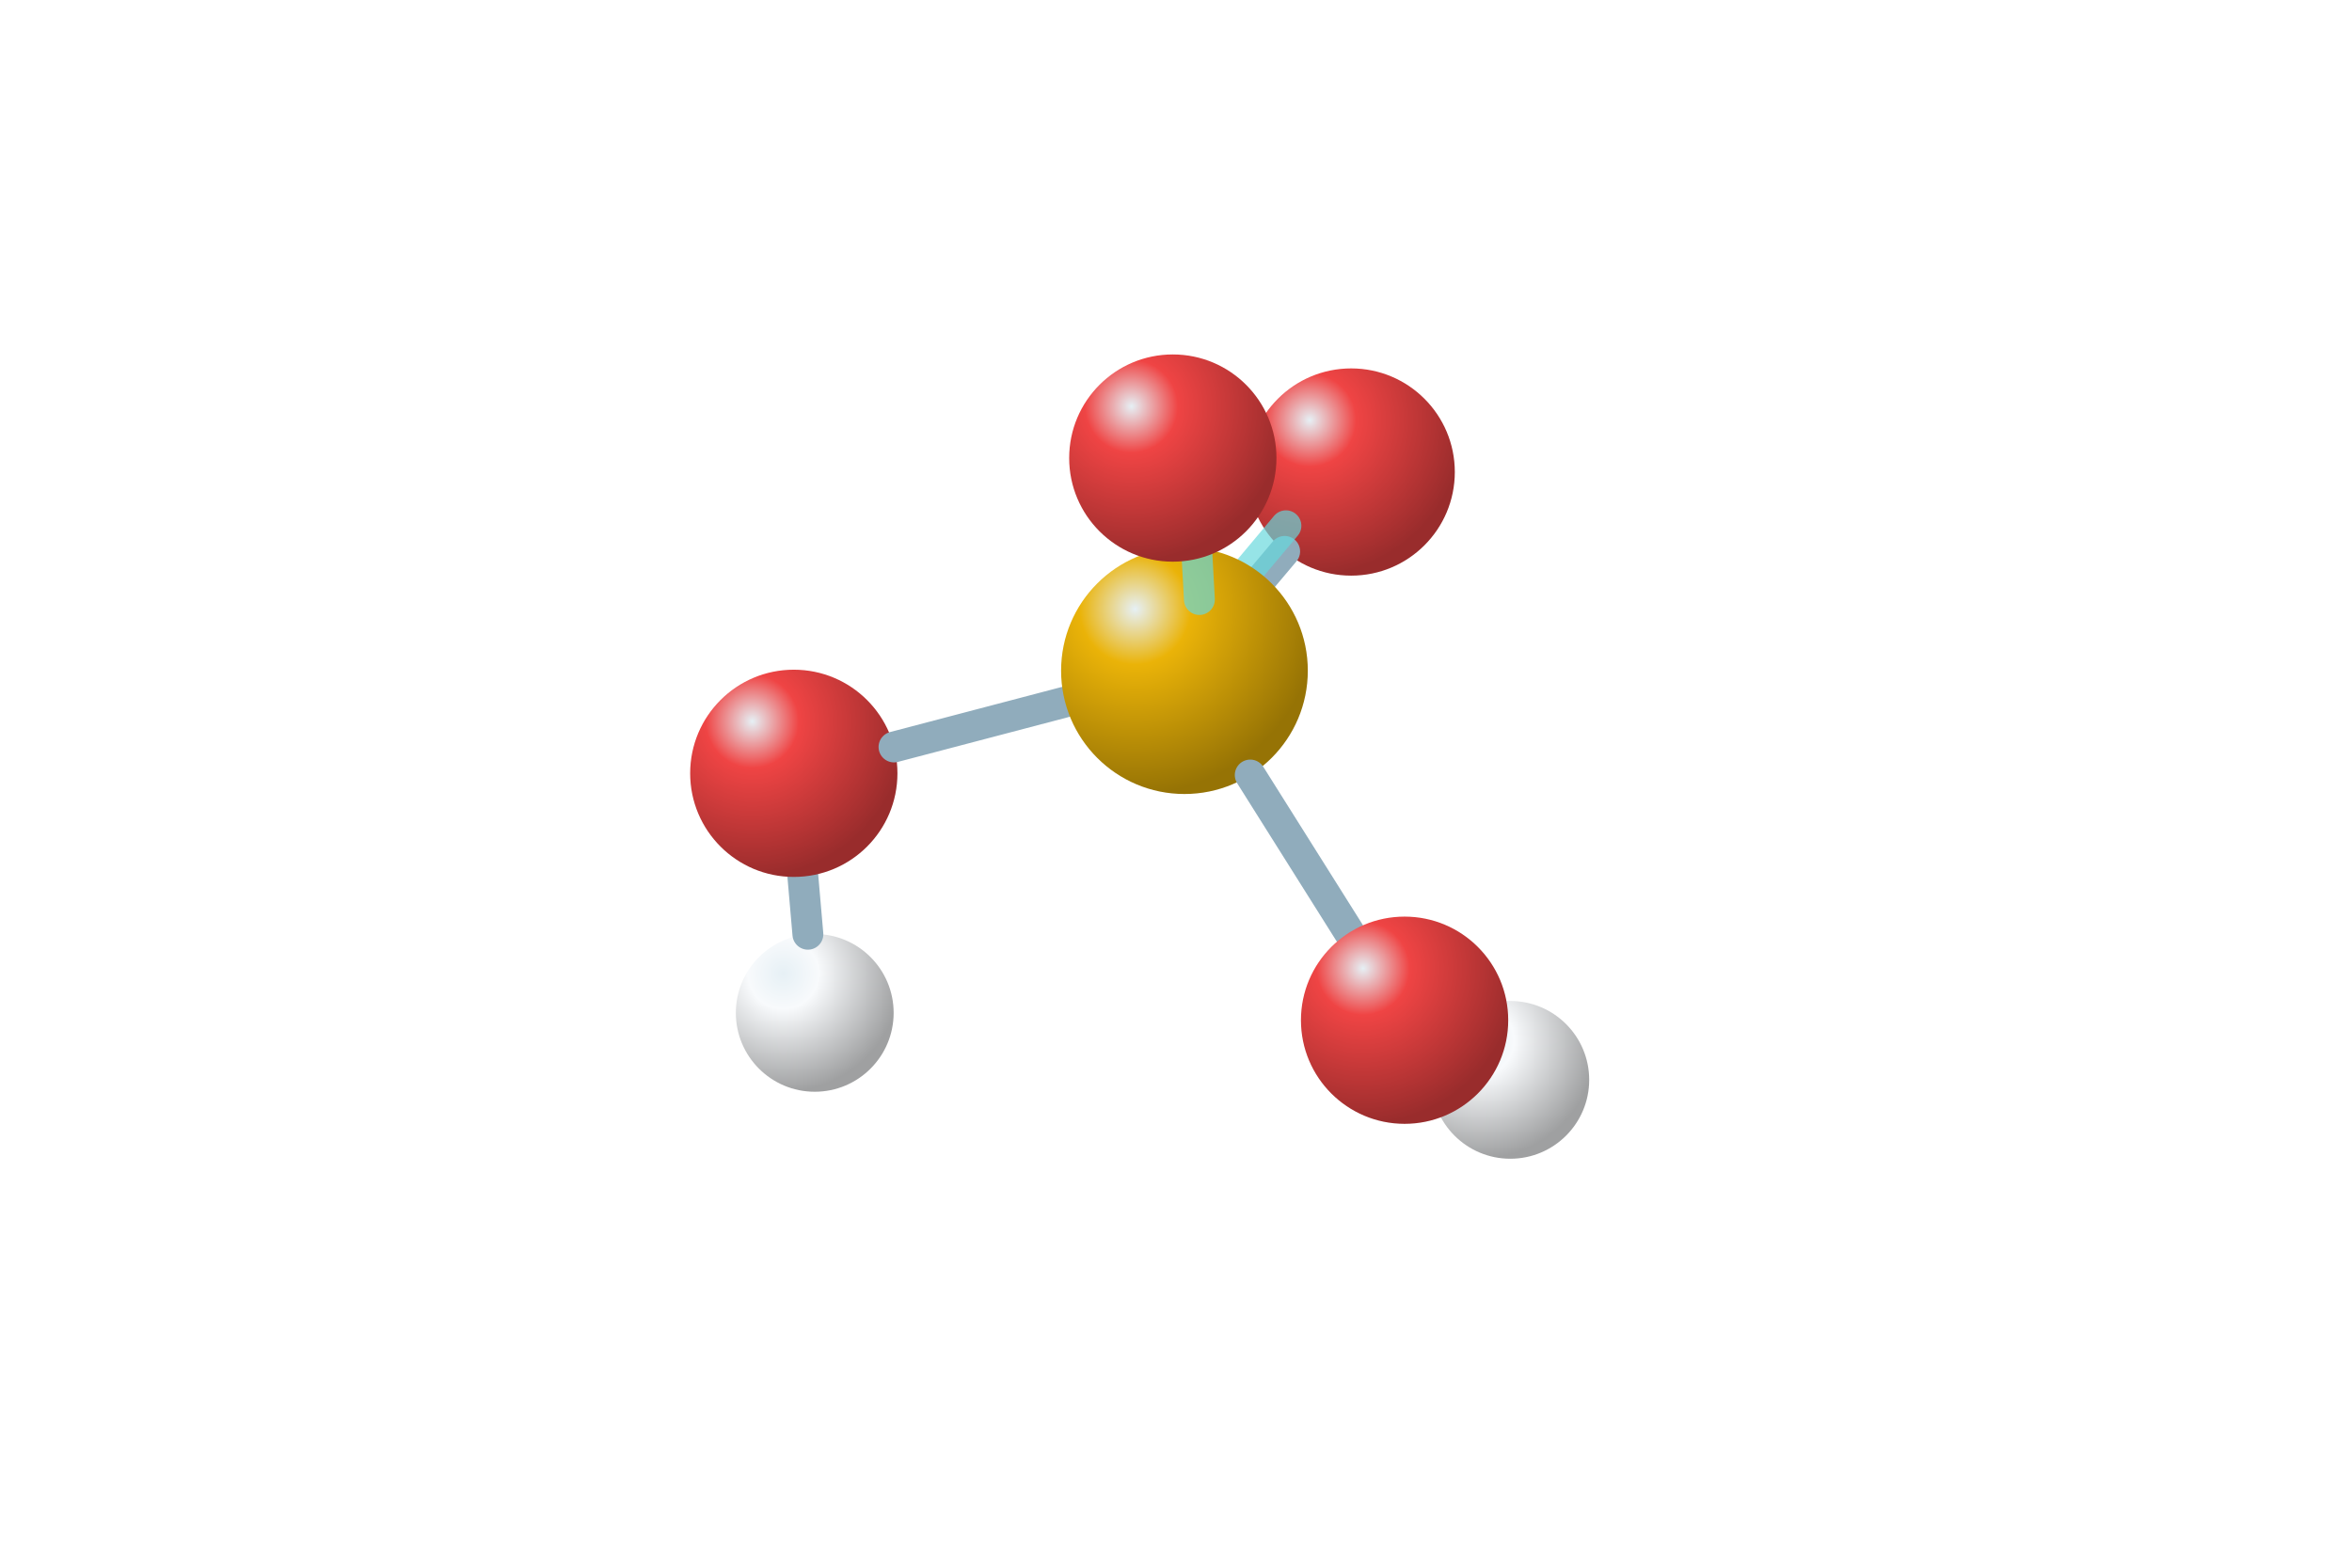
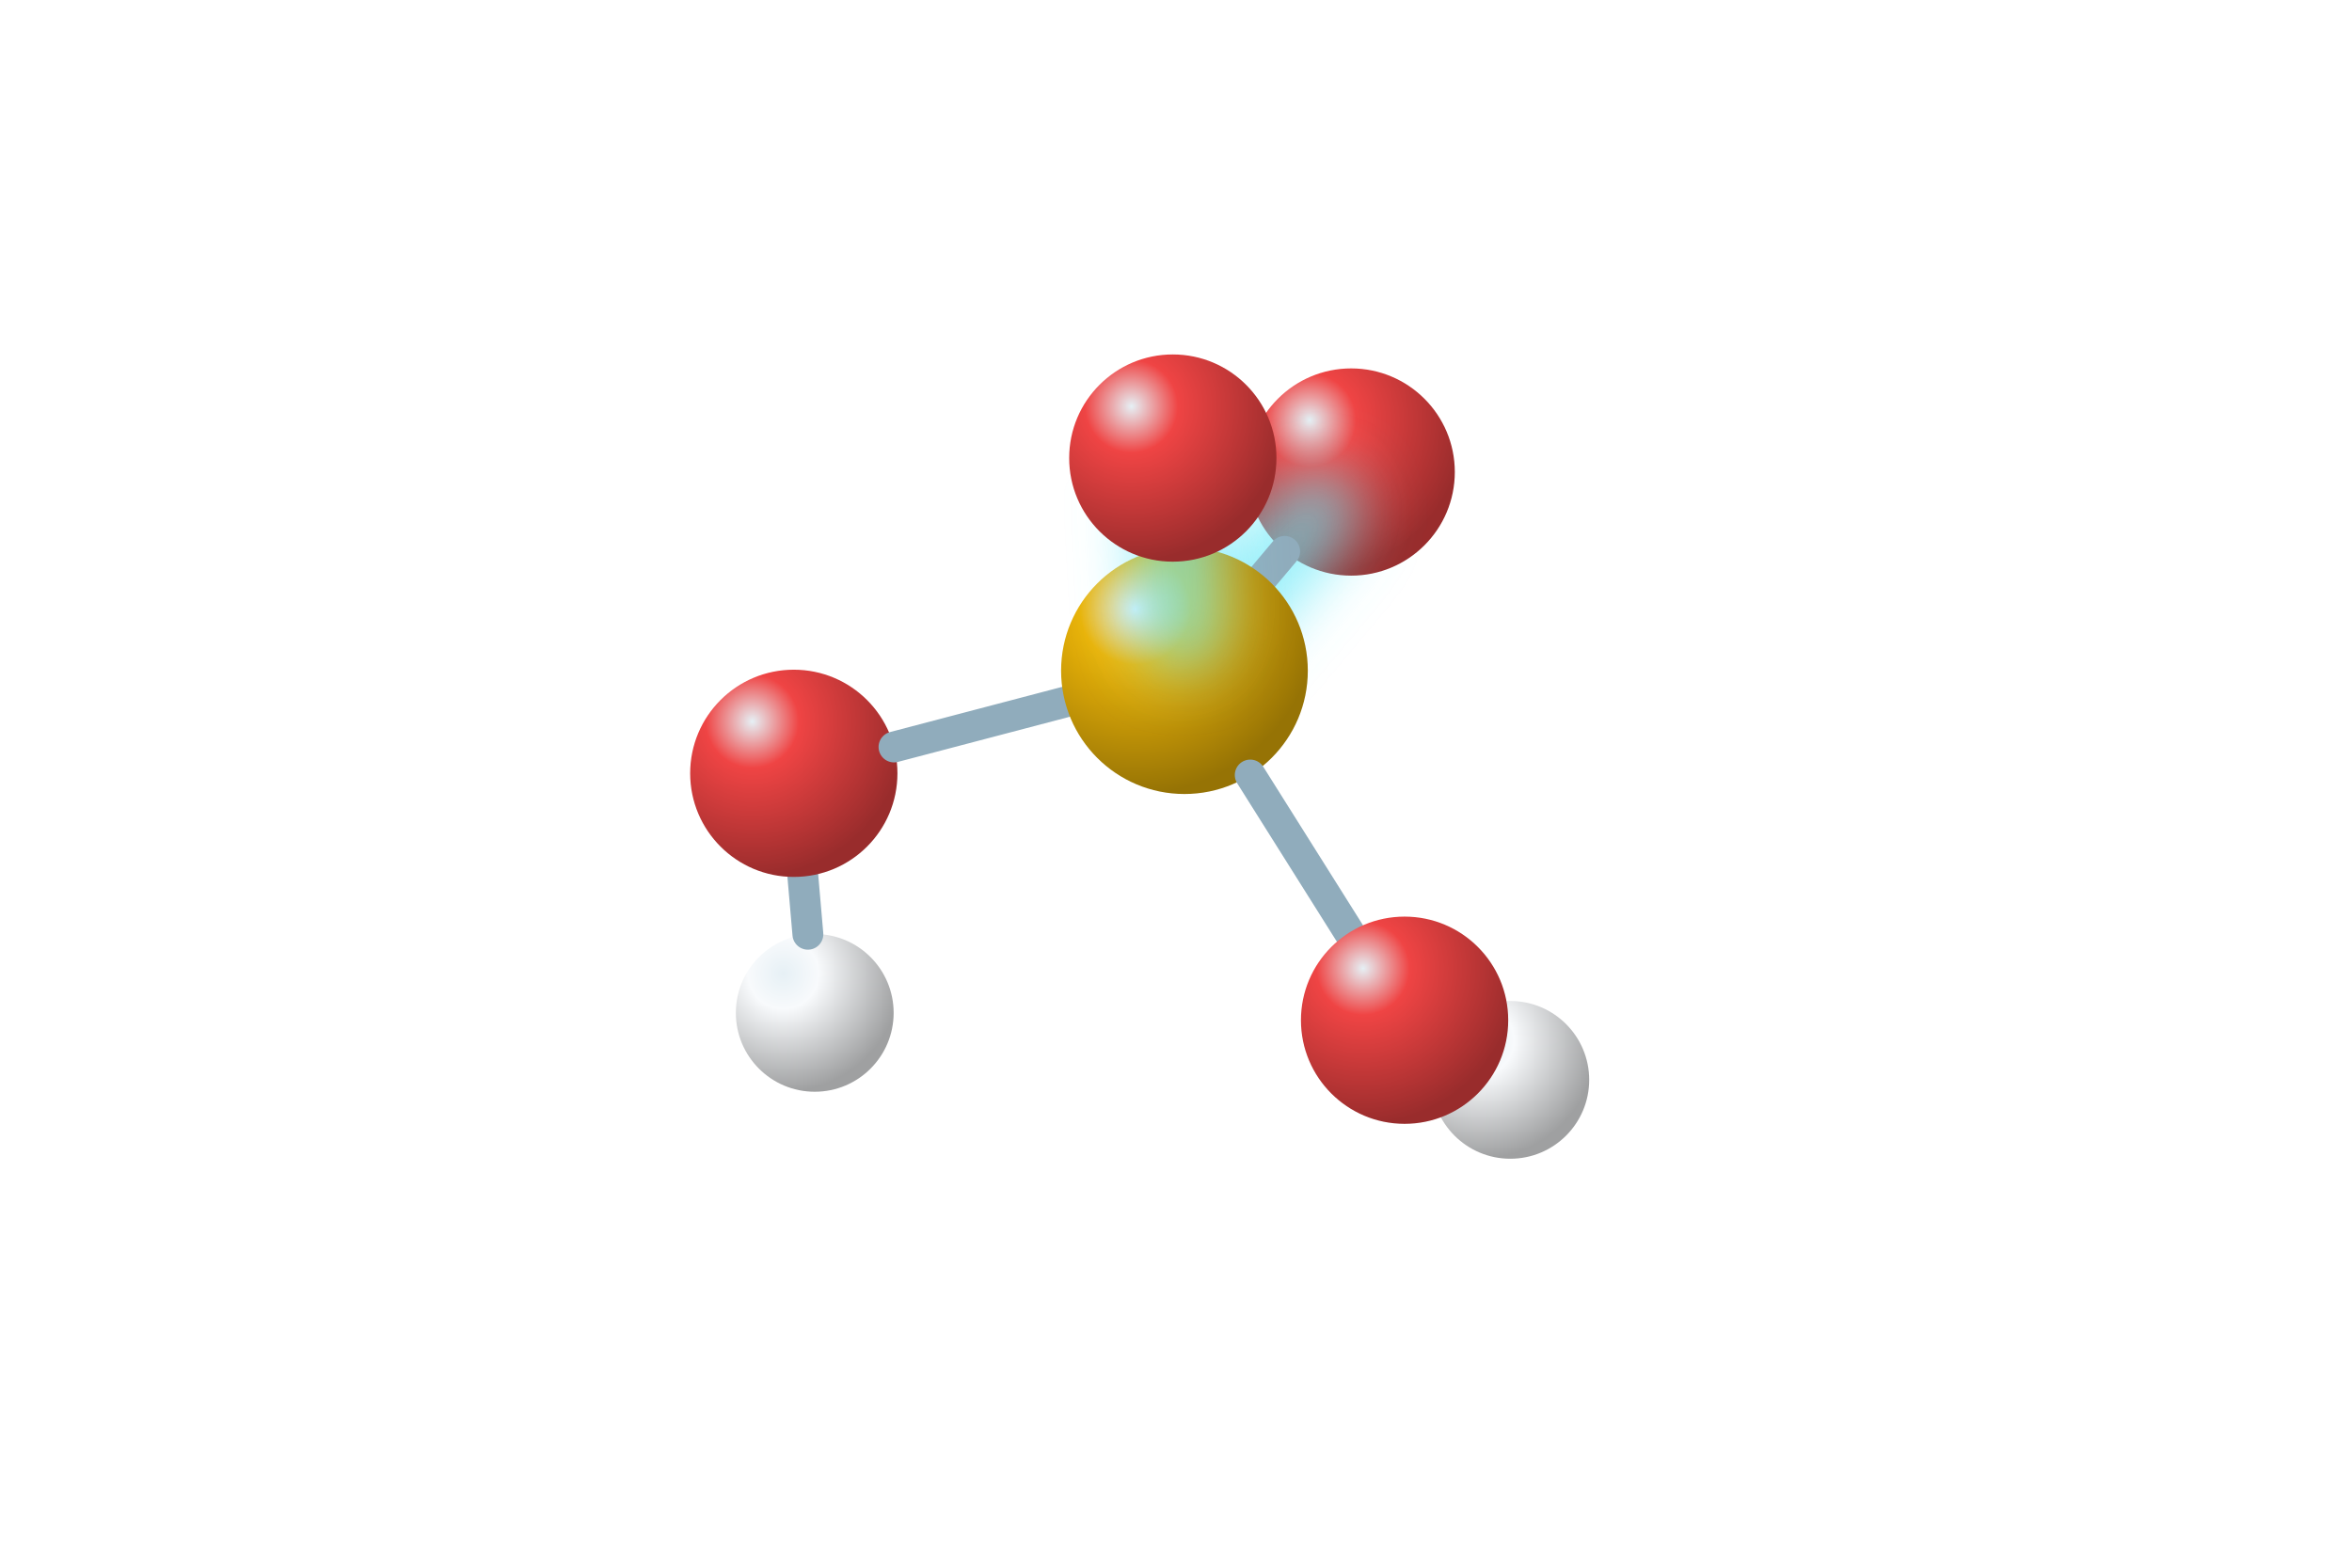
<svg xmlns="http://www.w3.org/2000/svg" viewBox="0 0 192 128">
  <defs>
+     <filter id="sulfur-oxo-halo-blur" filterUnits="userSpaceOnUse" x="0" y="0" width="192" height="128">
+       <feGaussianBlur stdDeviation="2.4" />
+     </filter>
    <radialGradient id="S" cx="30%" cy="25%" r="75%">
      <stop stop-color="#e6f0f5" />
      <stop offset=".3" stop-color="#eab308" />
      <stop offset="1" stop-color="#967305" />
    </radialGradient>
    <radialGradient id="O" cx="30%" cy="25%" r="75%">
      <stop stop-color="#e6f0f5" />
      <stop offset=".3" stop-color="#ef4444" />
      <stop offset="1" stop-color="#992c2c" />
    </radialGradient>
    <radialGradient id="H" cx="30%" cy="25%" r="75%">
      <stop stop-color="#e6f0f5" />
      <stop offset=".3" stop-color="#f8fafc" />
      <stop offset="1" stop-color="#9fa0a1" />
    </radialGradient>
  </defs>
  <circle cx="110.3" cy="38.54" r="8.46" fill="url(#O)" />
  <circle cx="66.51" cy="82.7" r="6.44" fill="url(#H)" />
  <path d="M65.54 71.56L65.95 76.28" stroke="#90acbc" stroke-width="2.52" stroke-linecap="round" />
  <circle cx="123.29" cy="88.17" r="6.44" fill="url(#H)" />
+   <path data-sulfur-oxo-halo="true" data-sulfur-oxo-style="bond-axis-halo" data-sulfur-oxo-branch="0" data-sulfur-bond-role="terminal" d="M99.41 51.52L107.58 41.79" fill="none" filter="url(#sulfur-oxo-halo-blur)" stroke="#67e8f9" stroke-opacity=".68" stroke-width="7.06" stroke-linecap="round" />
  <path d="M103.16 47.05L104.87 45.02" stroke="#90acbc" stroke-width="2.52" stroke-linecap="round" />
-   <path data-distributed-bond="true" data-distributed-style="distributed-dashed" data-distributed-branch="0" d="M99.79 49.1L107.96 39.37" fill="none" stroke="#66d8dc" stroke-opacity="0.68" stroke-width="2.52" stroke-dasharray="8.06 5.54" stroke-linecap="round" />
  <circle cx="64.8" cy="63.14" r="8.46" fill="url(#O)" />
  <path d="M86.95 57.32L72.98 60.99" stroke="#90acbc" stroke-width="2.52" stroke-linecap="round" />
  <circle cx="96.69" cy="54.76" r="10.07" fill="url(#S)" />
  <path d="M102.06 63.28L110.15 76.14" stroke="#90acbc" stroke-width="2.52" stroke-linecap="round" />
  <circle cx="114.66" cy="83.3" r="8.46" fill="url(#O)" />
-   <path data-distributed-bond="true" data-distributed-style="distributed-dashed" data-distributed-branch="1" d="M97.91 48.95L97.34 38.53" fill="none" stroke="#66d8dc" stroke-opacity="0.68" stroke-width="2.52" stroke-dasharray="8.06 5.54" stroke-linecap="round" />
+   <path data-sulfur-oxo-halo="true" data-sulfur-oxo-style="bond-axis-halo" data-sulfur-oxo-branch="1" data-sulfur-bond-role="terminal" d="M96.5 51.29L95.93 40.87" fill="none" filter="url(#sulfur-oxo-halo-blur)" stroke="#67e8f9" stroke-opacity=".68" stroke-width="7.06" stroke-linecap="round" />
  <circle cx="95.74" cy="37.4" r="8.46" fill="url(#O)" />
</svg>
